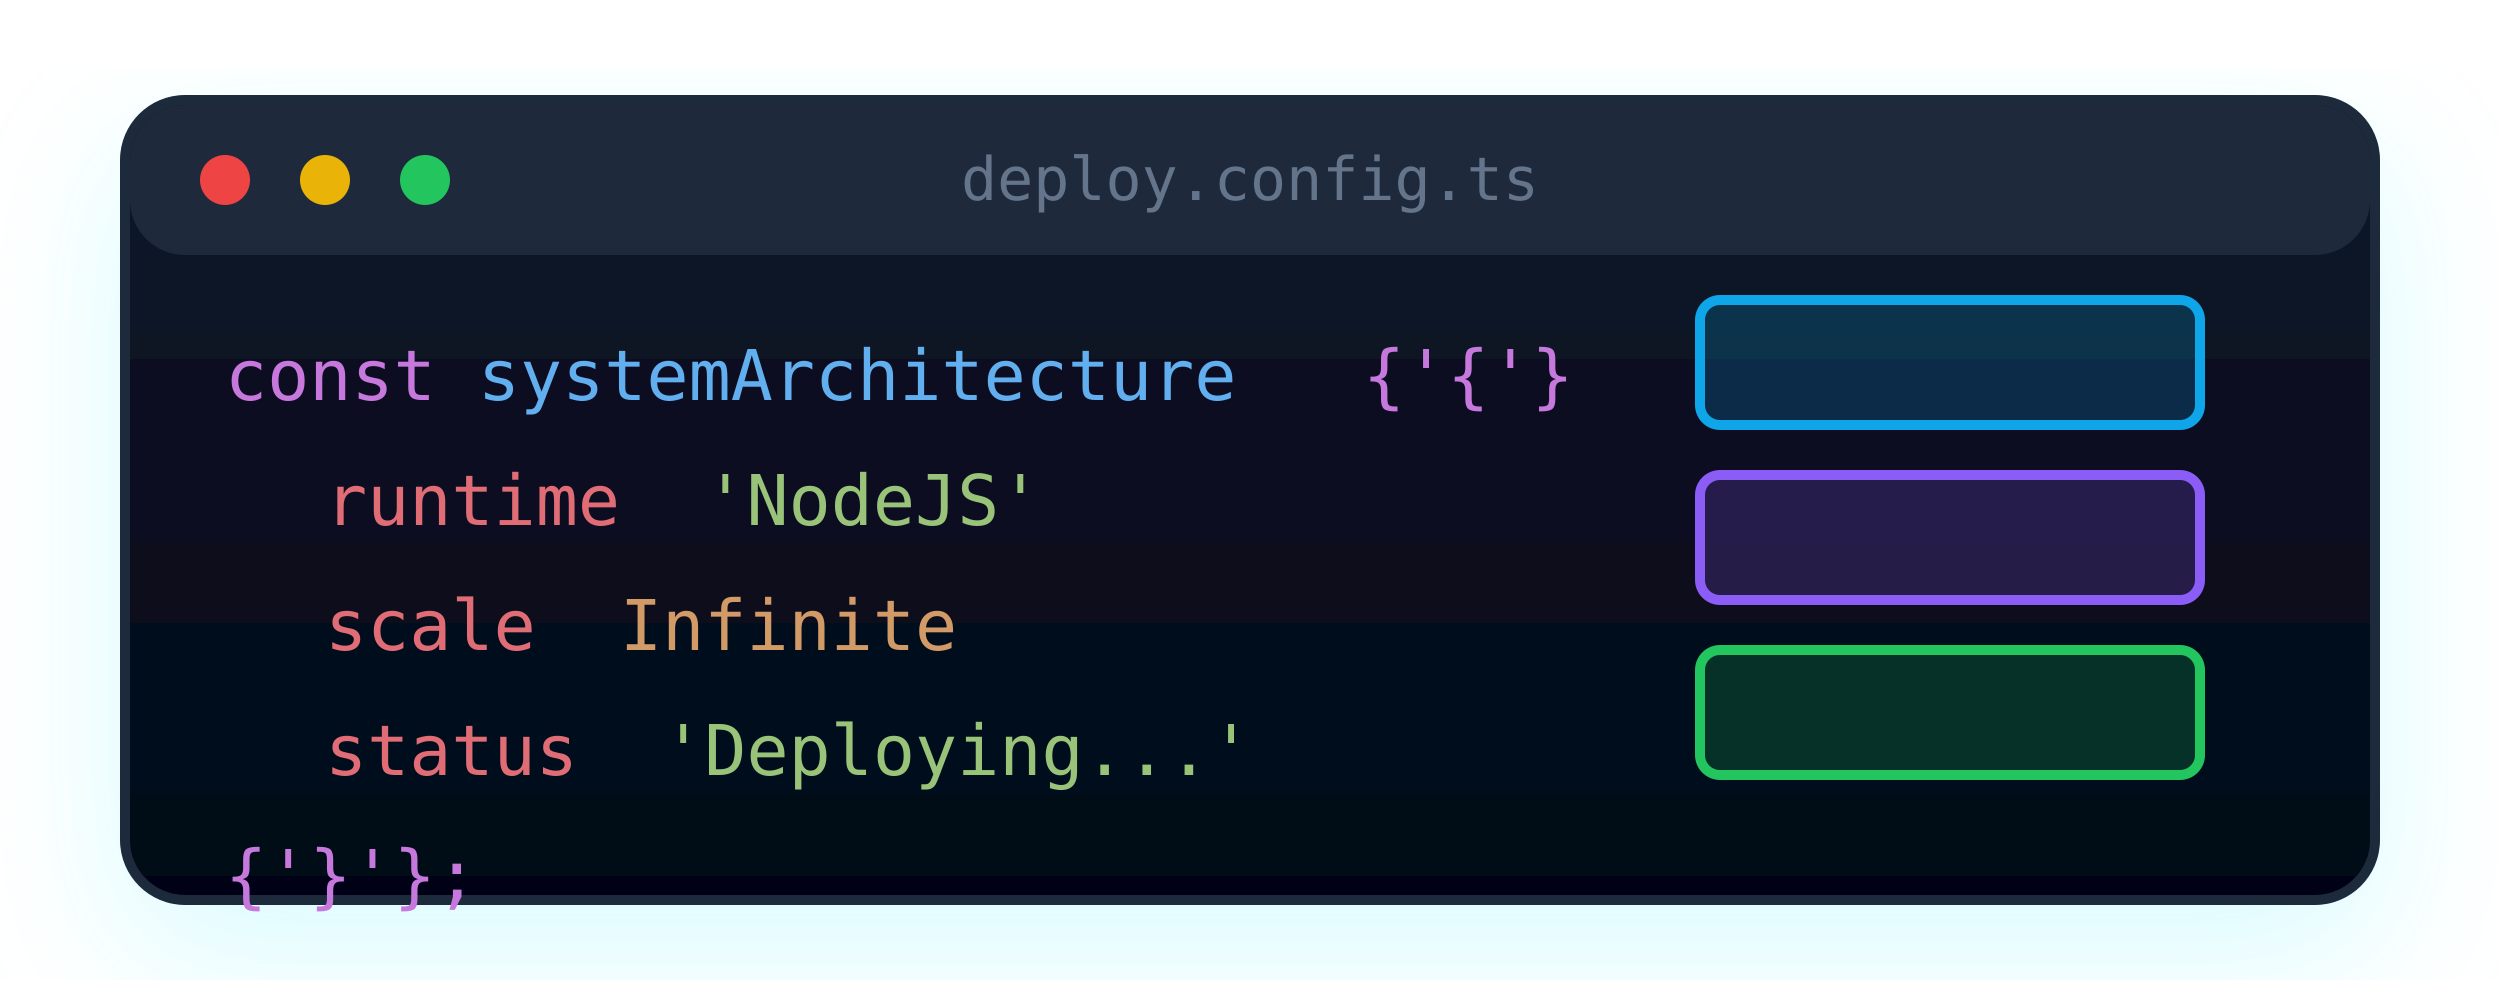
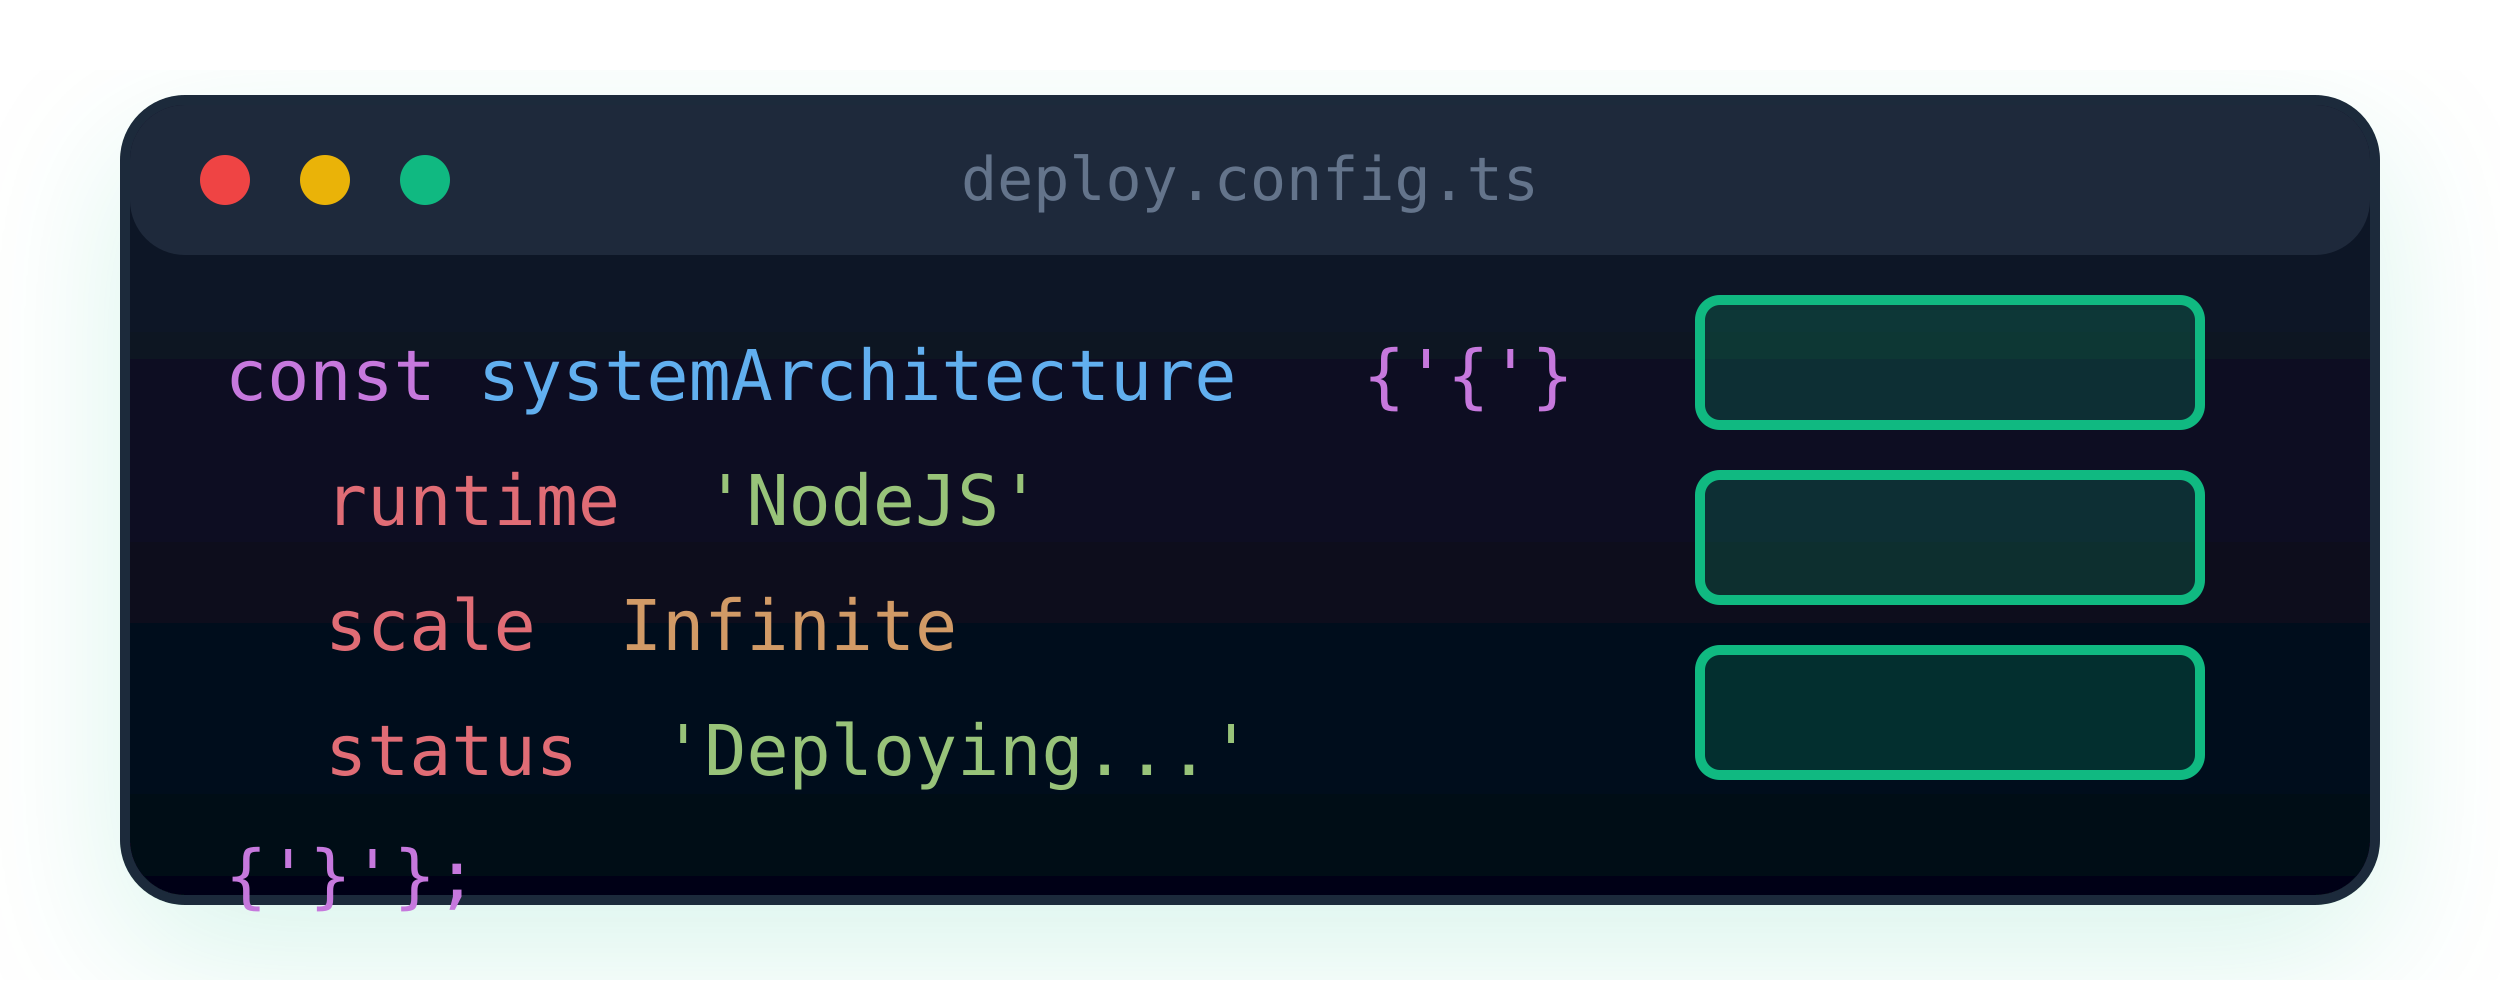
<svg xmlns="http://www.w3.org/2000/svg" viewBox="0 0 500 200" fill="none">
  <defs>
    <filter id="shadow" x="-10%" y="-10%" width="120%" height="120%">
-       <feDropShadow dx="0" dy="10" stdDeviation="15" flood-color="#00E5FF" flood-opacity="0.15" />
+       <feDropShadow dx="0" dy="10" stdDeviation="15" flood-color="#10b981" flood-opacity="0.15" />
    </filter>
    <linearGradient id="windowGradient" x1="0" y1="0" x2="0" y2="1">
      <stop offset="0%" stop-color="#0F172A" />
      <stop offset="100%" stop-color="#020617" />
    </linearGradient>
  </defs>
  <rect x="25" y="20" width="450" height="160" rx="12" fill="url(#windowGradient)" stroke="#1E293B" stroke-width="2" filter="url(#shadow)" />
  <rect x="26" y="21" width="448" height="30" rx="11" fill="#1E293B" />
  <circle cx="45" cy="36" r="5" fill="#EF4444" />
  <circle cx="65" cy="36" r="5" fill="#EAB308" />
-   <circle cx="85" cy="36" r="5" fill="#22C55E" />
+   <circle cx="85" cy="36" r="5" fill="#10b981" />
  <text x="250" y="40" fill="#64748B" font-family="monospace" font-size="12" text-anchor="middle">deploy.config.ts</text>
  <g font-family="monospace" font-size="14" font-weight="500">
    <text x="45" y="80">
      <tspan fill="#C678DD">const</tspan>
      <tspan fill="#61AFEF">systemArchitecture</tspan> = <tspan fill="#C678DD">{'{'}</tspan>
    </text>
    <text x="65" y="105">
      <tspan fill="#E06C75">runtime</tspan>: <tspan fill="#98C379">'NodeJS'</tspan>,
    </text>
    <text x="65" y="130">
      <tspan fill="#E06C75">scale</tspan>: <tspan fill="#D19A66">Infinite</tspan>,
    </text>
    <text x="65" y="155">
      <tspan fill="#E06C75">status</tspan>: <tspan fill="#98C379" id="deployStatus">'Deploying...'</tspan>
      <animate attributeName="opacity" values="1;0.5;1" dur="1.5s" repeatCount="indefinite" />
    </text>
    <text x="45" y="180" fill="#C678DD">{'}'};</text>
  </g>
  <g transform="translate(340, 60)">
-     <rect x="0" y="0" width="100" height="25" rx="4" fill="#0EA5E9" fill-opacity="0.2" stroke="#0EA5E9" stroke-width="2">
+     <rect x="0" y="0" width="100" height="25" rx="4" fill="#10b981" fill-opacity="0.2" stroke="#10b981" stroke-width="2">
      <animate attributeName="y" values="100;0;100" dur="4s" repeatCount="indefinite" />
      <animate attributeName="opacity" values="0;1;0" dur="4s" repeatCount="indefinite" />
    </rect>
-     <rect x="0" y="35" width="100" height="25" rx="4" fill="#8B5CF6" fill-opacity="0.2" stroke="#8B5CF6" stroke-width="2">
+     <rect x="0" y="35" width="100" height="25" rx="4" fill="#10b981" fill-opacity="0.2" stroke="#10b981" stroke-width="2">
      <animate attributeName="y" values="100;35;100" dur="4s" repeatCount="indefinite" />
      <animate attributeName="opacity" values="0;1;0" dur="4s" repeatCount="indefinite" />
    </rect>
-     <rect x="0" y="70" width="100" height="25" rx="4" fill="#22C55E" fill-opacity="0.2" stroke="#22C55E" stroke-width="2">
+     <rect x="0" y="70" width="100" height="25" rx="4" fill="#10b981" fill-opacity="0.2" stroke="#10b981" stroke-width="2">
      <animate attributeName="y" values="100;70;100" dur="4s" repeatCount="indefinite" />
      <animate attributeName="opacity" values="0;1;0" dur="4s" repeatCount="indefinite" />
    </rect>
  </g>
</svg>
